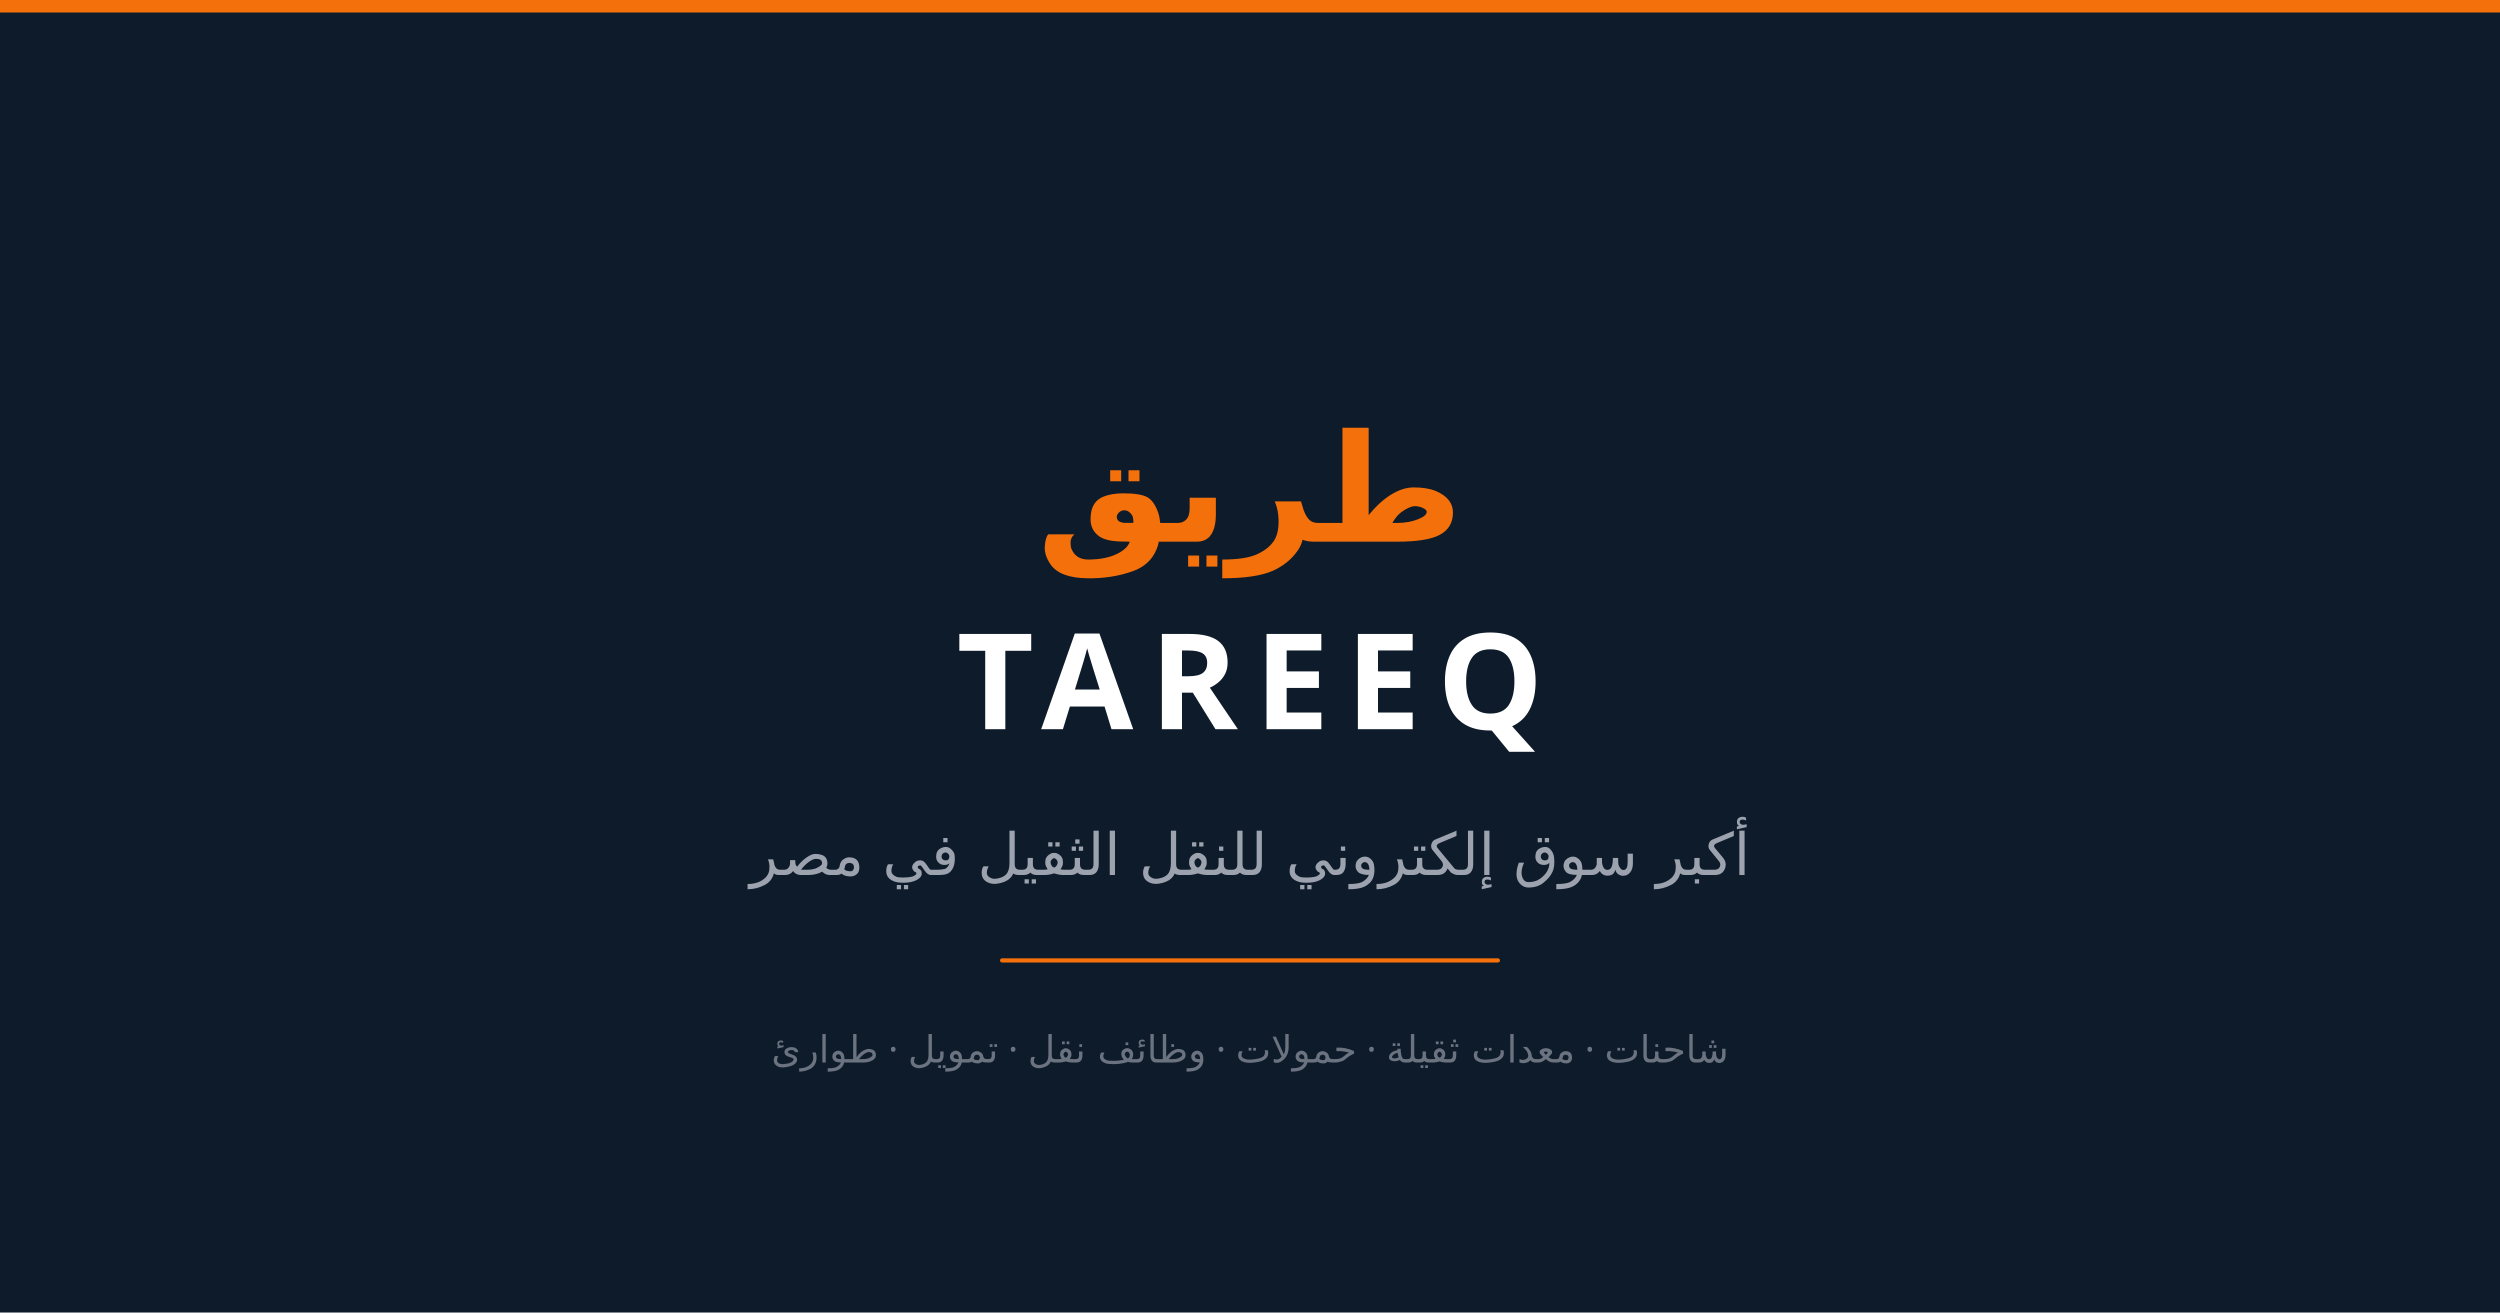
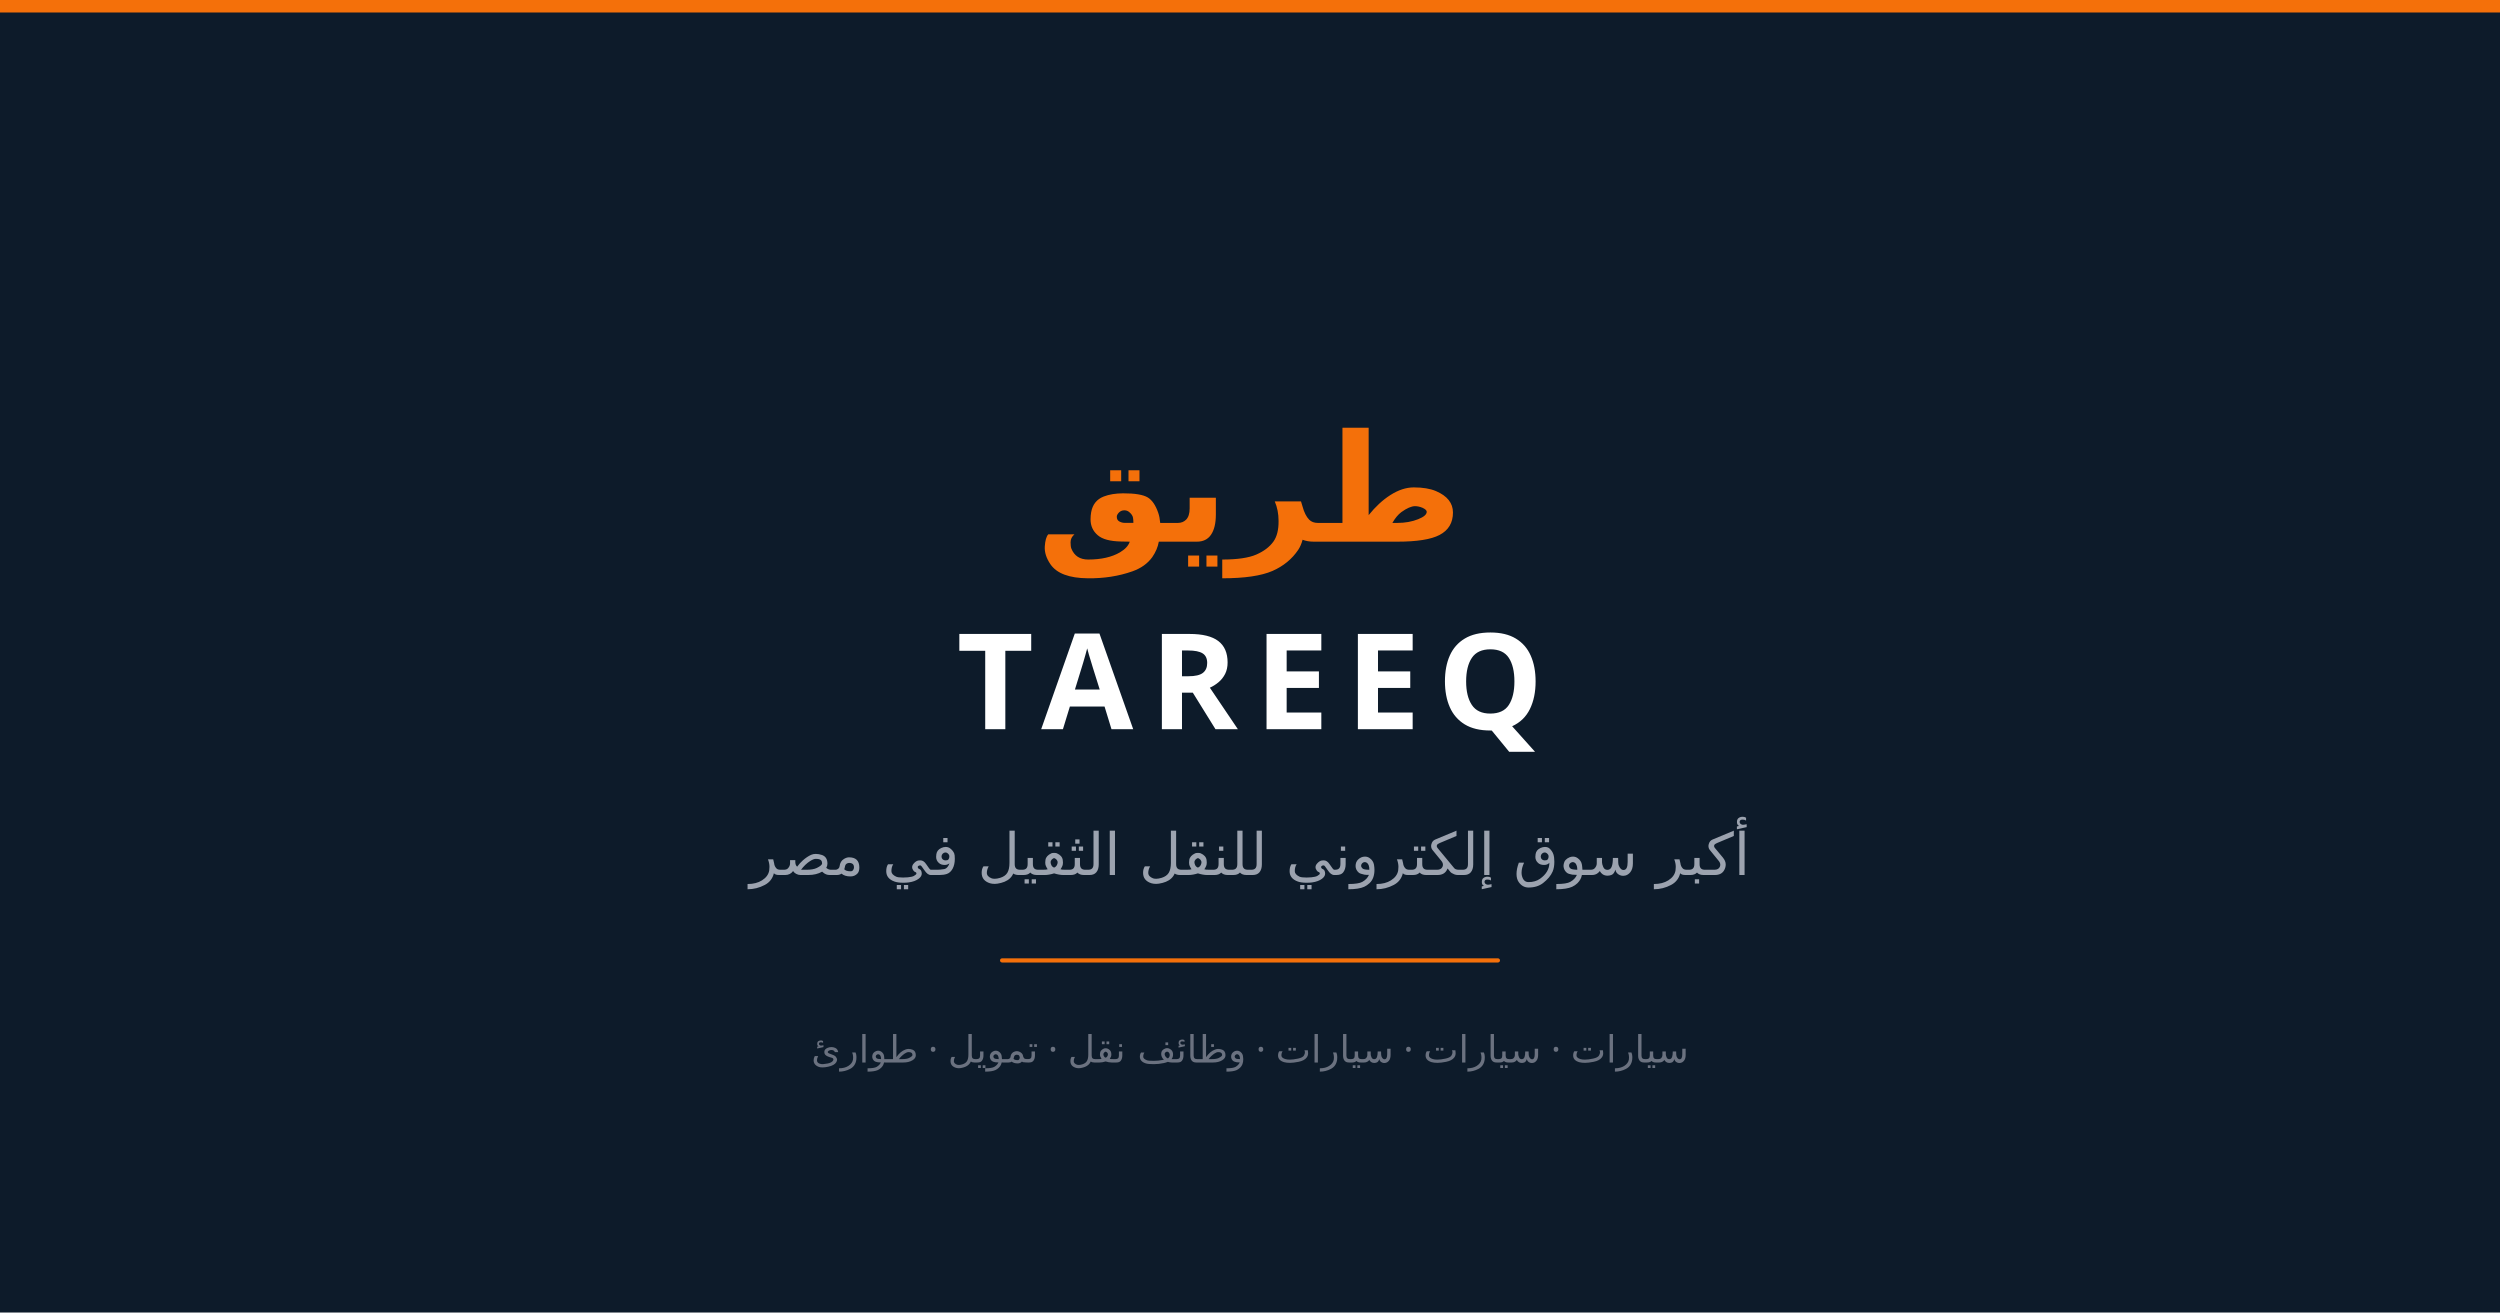
<svg xmlns="http://www.w3.org/2000/svg" width="1200" height="630" viewBox="0 0 1200 630">
  <rect width="1200" height="630" fill="#0D1B2A" />
  <rect x="0" y="0" width="1200" height="6" fill="#F4700A" />
  <text x="600" y="260" font-family="Cairo, sans-serif" font-size="72" font-weight="800" fill="#F4700A" text-anchor="middle">طريق</text>
  <text x="600" y="350" font-family="Cairo, sans-serif" font-size="64" font-weight="700" fill="#FFFFFF" text-anchor="middle" letter-spacing="8">TAREEQ</text>
  <text x="600" y="420" font-family="Cairo, sans-serif" font-size="28" font-weight="500" fill="#9CA3AF" text-anchor="middle">أكبر سوق إلكتروني للنقل الثقيل في مصر</text>
  <rect x="480" y="460" width="240" height="2" rx="1" fill="#F4700A" />
-   <text x="600" y="510" font-family="Cairo, sans-serif" font-size="18" font-weight="400" fill="#6B7280" text-anchor="middle">شاحنات · معدات ثقيلة · حمولات · وظائف نقل · تمويل · طوارئ</text>
+   <text x="600" y="510" font-family="Cairo, sans-serif" font-size="18" font-weight="400" fill="#6B7280" text-anchor="middle">سيارات · سيارات · سيارات · وظائف نقل · تمويل · طوارئ</text>
</svg>
